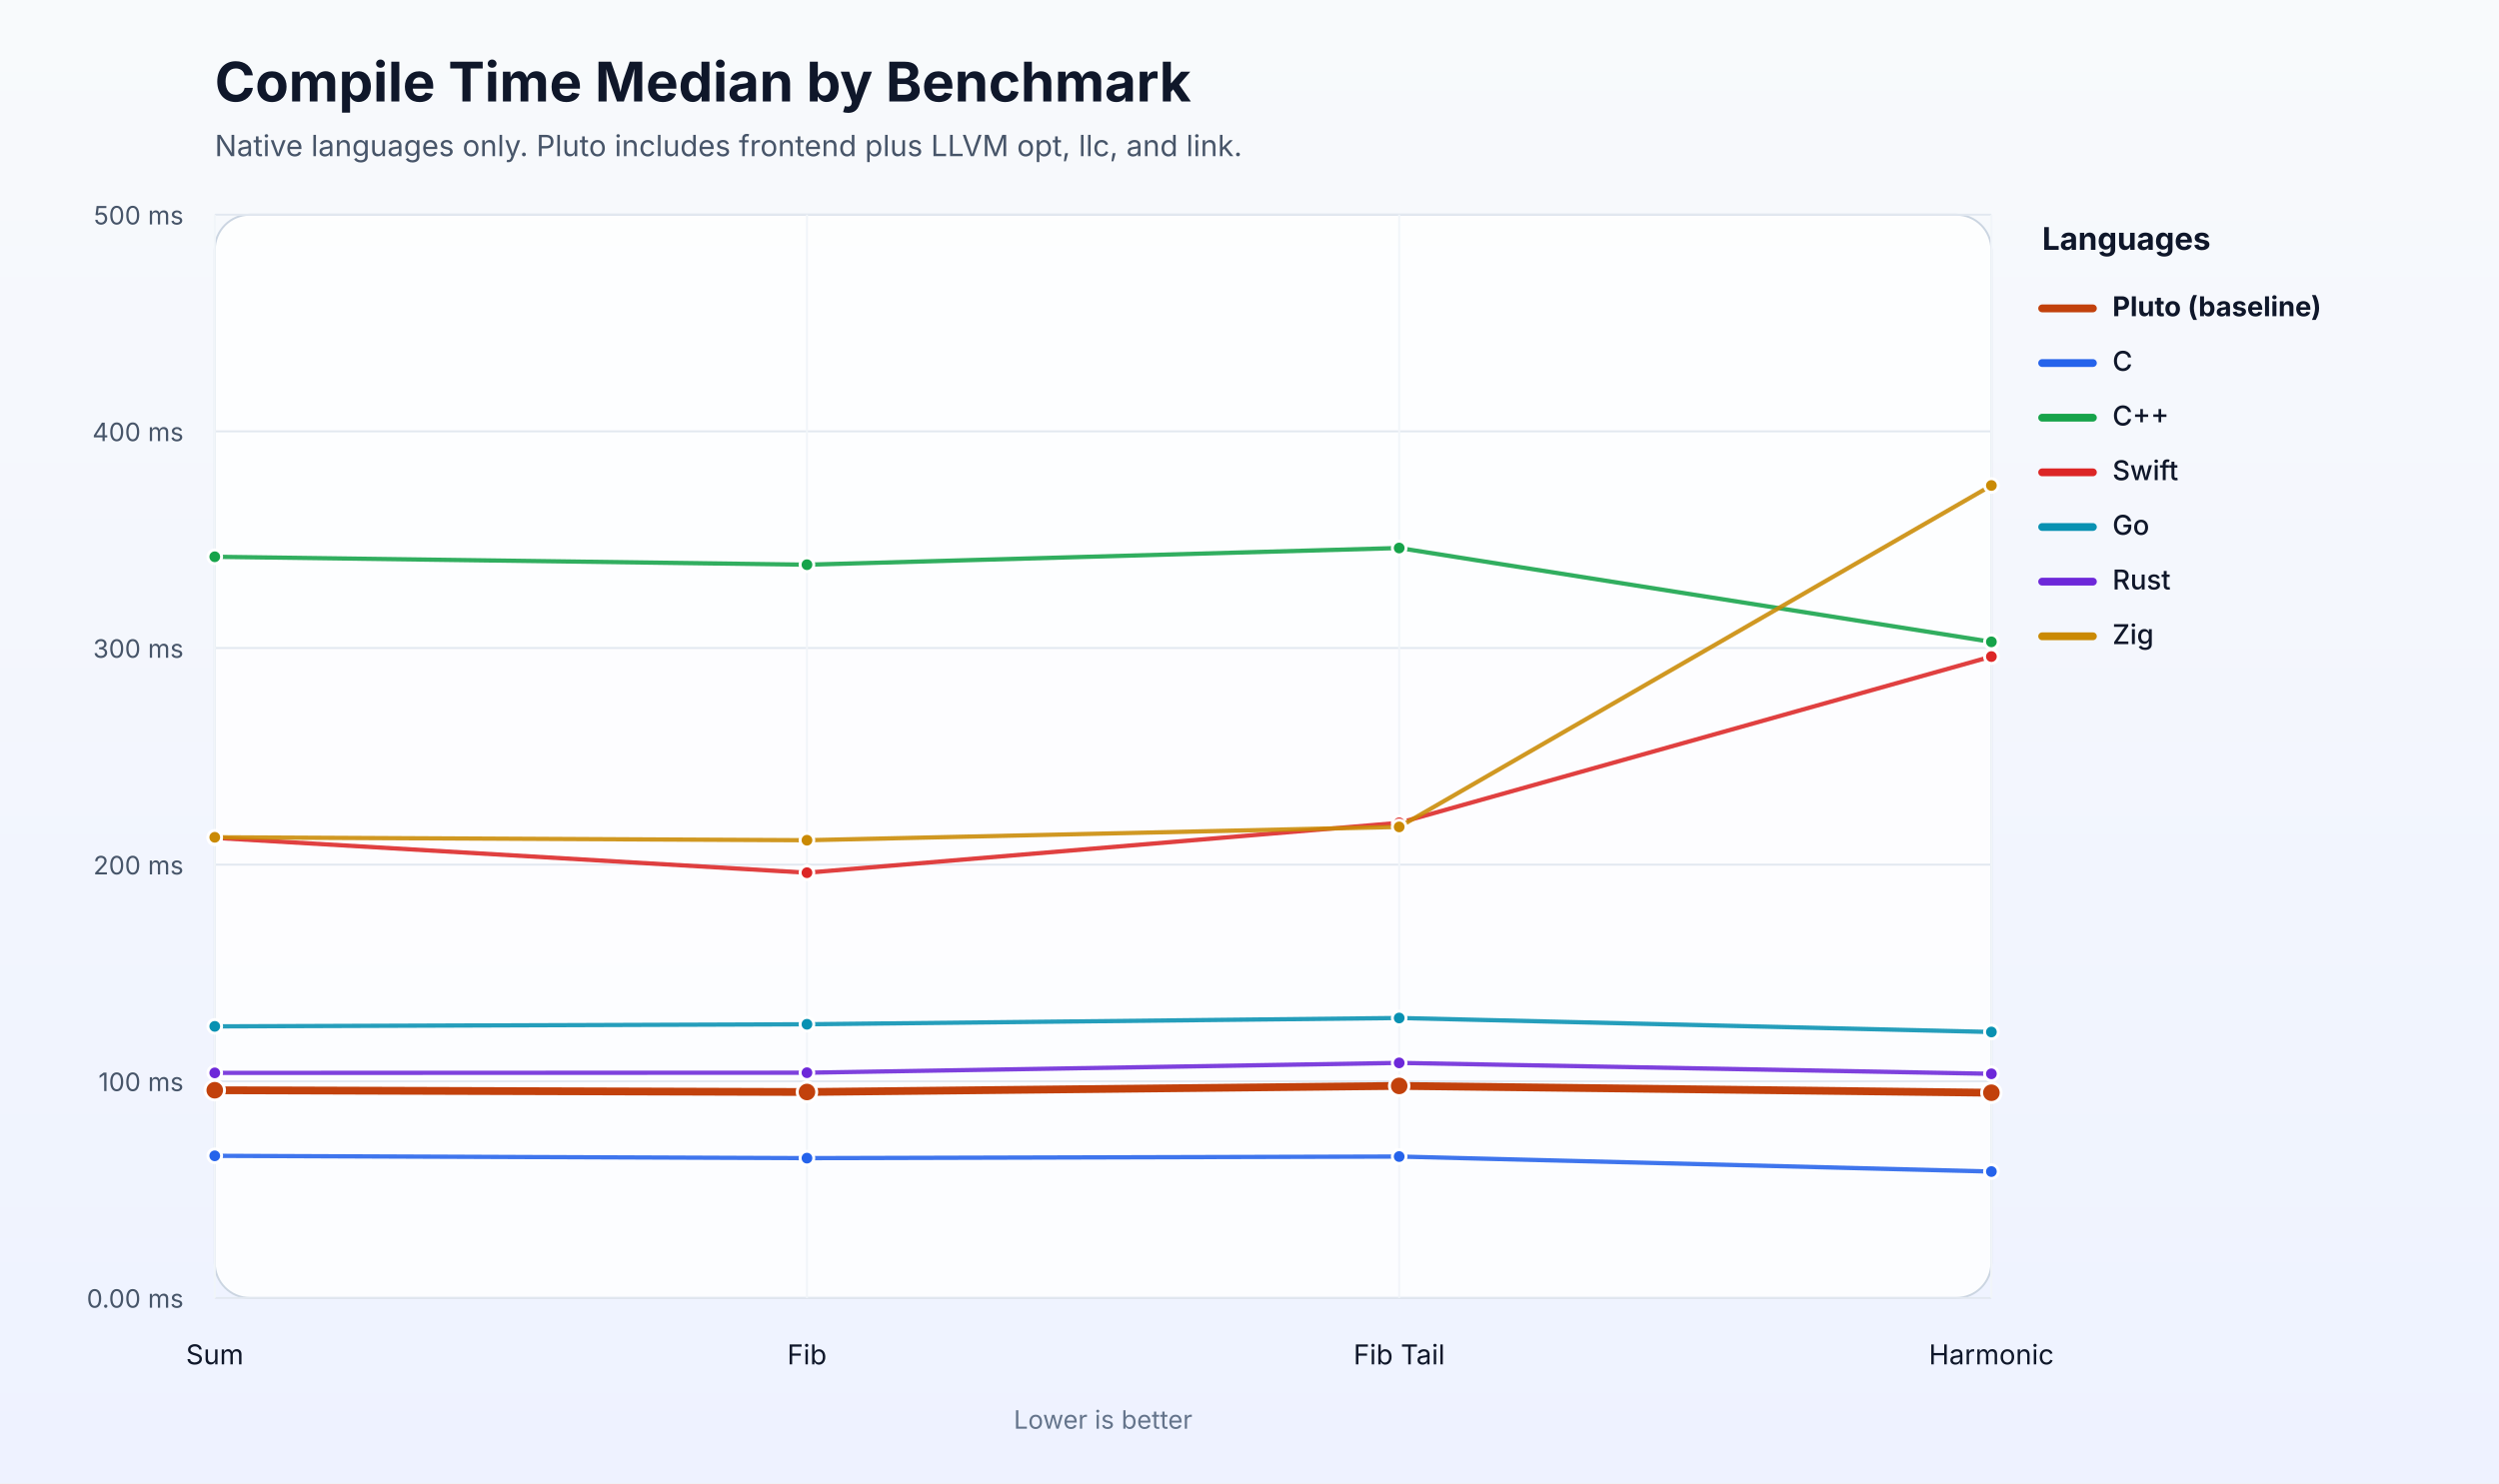
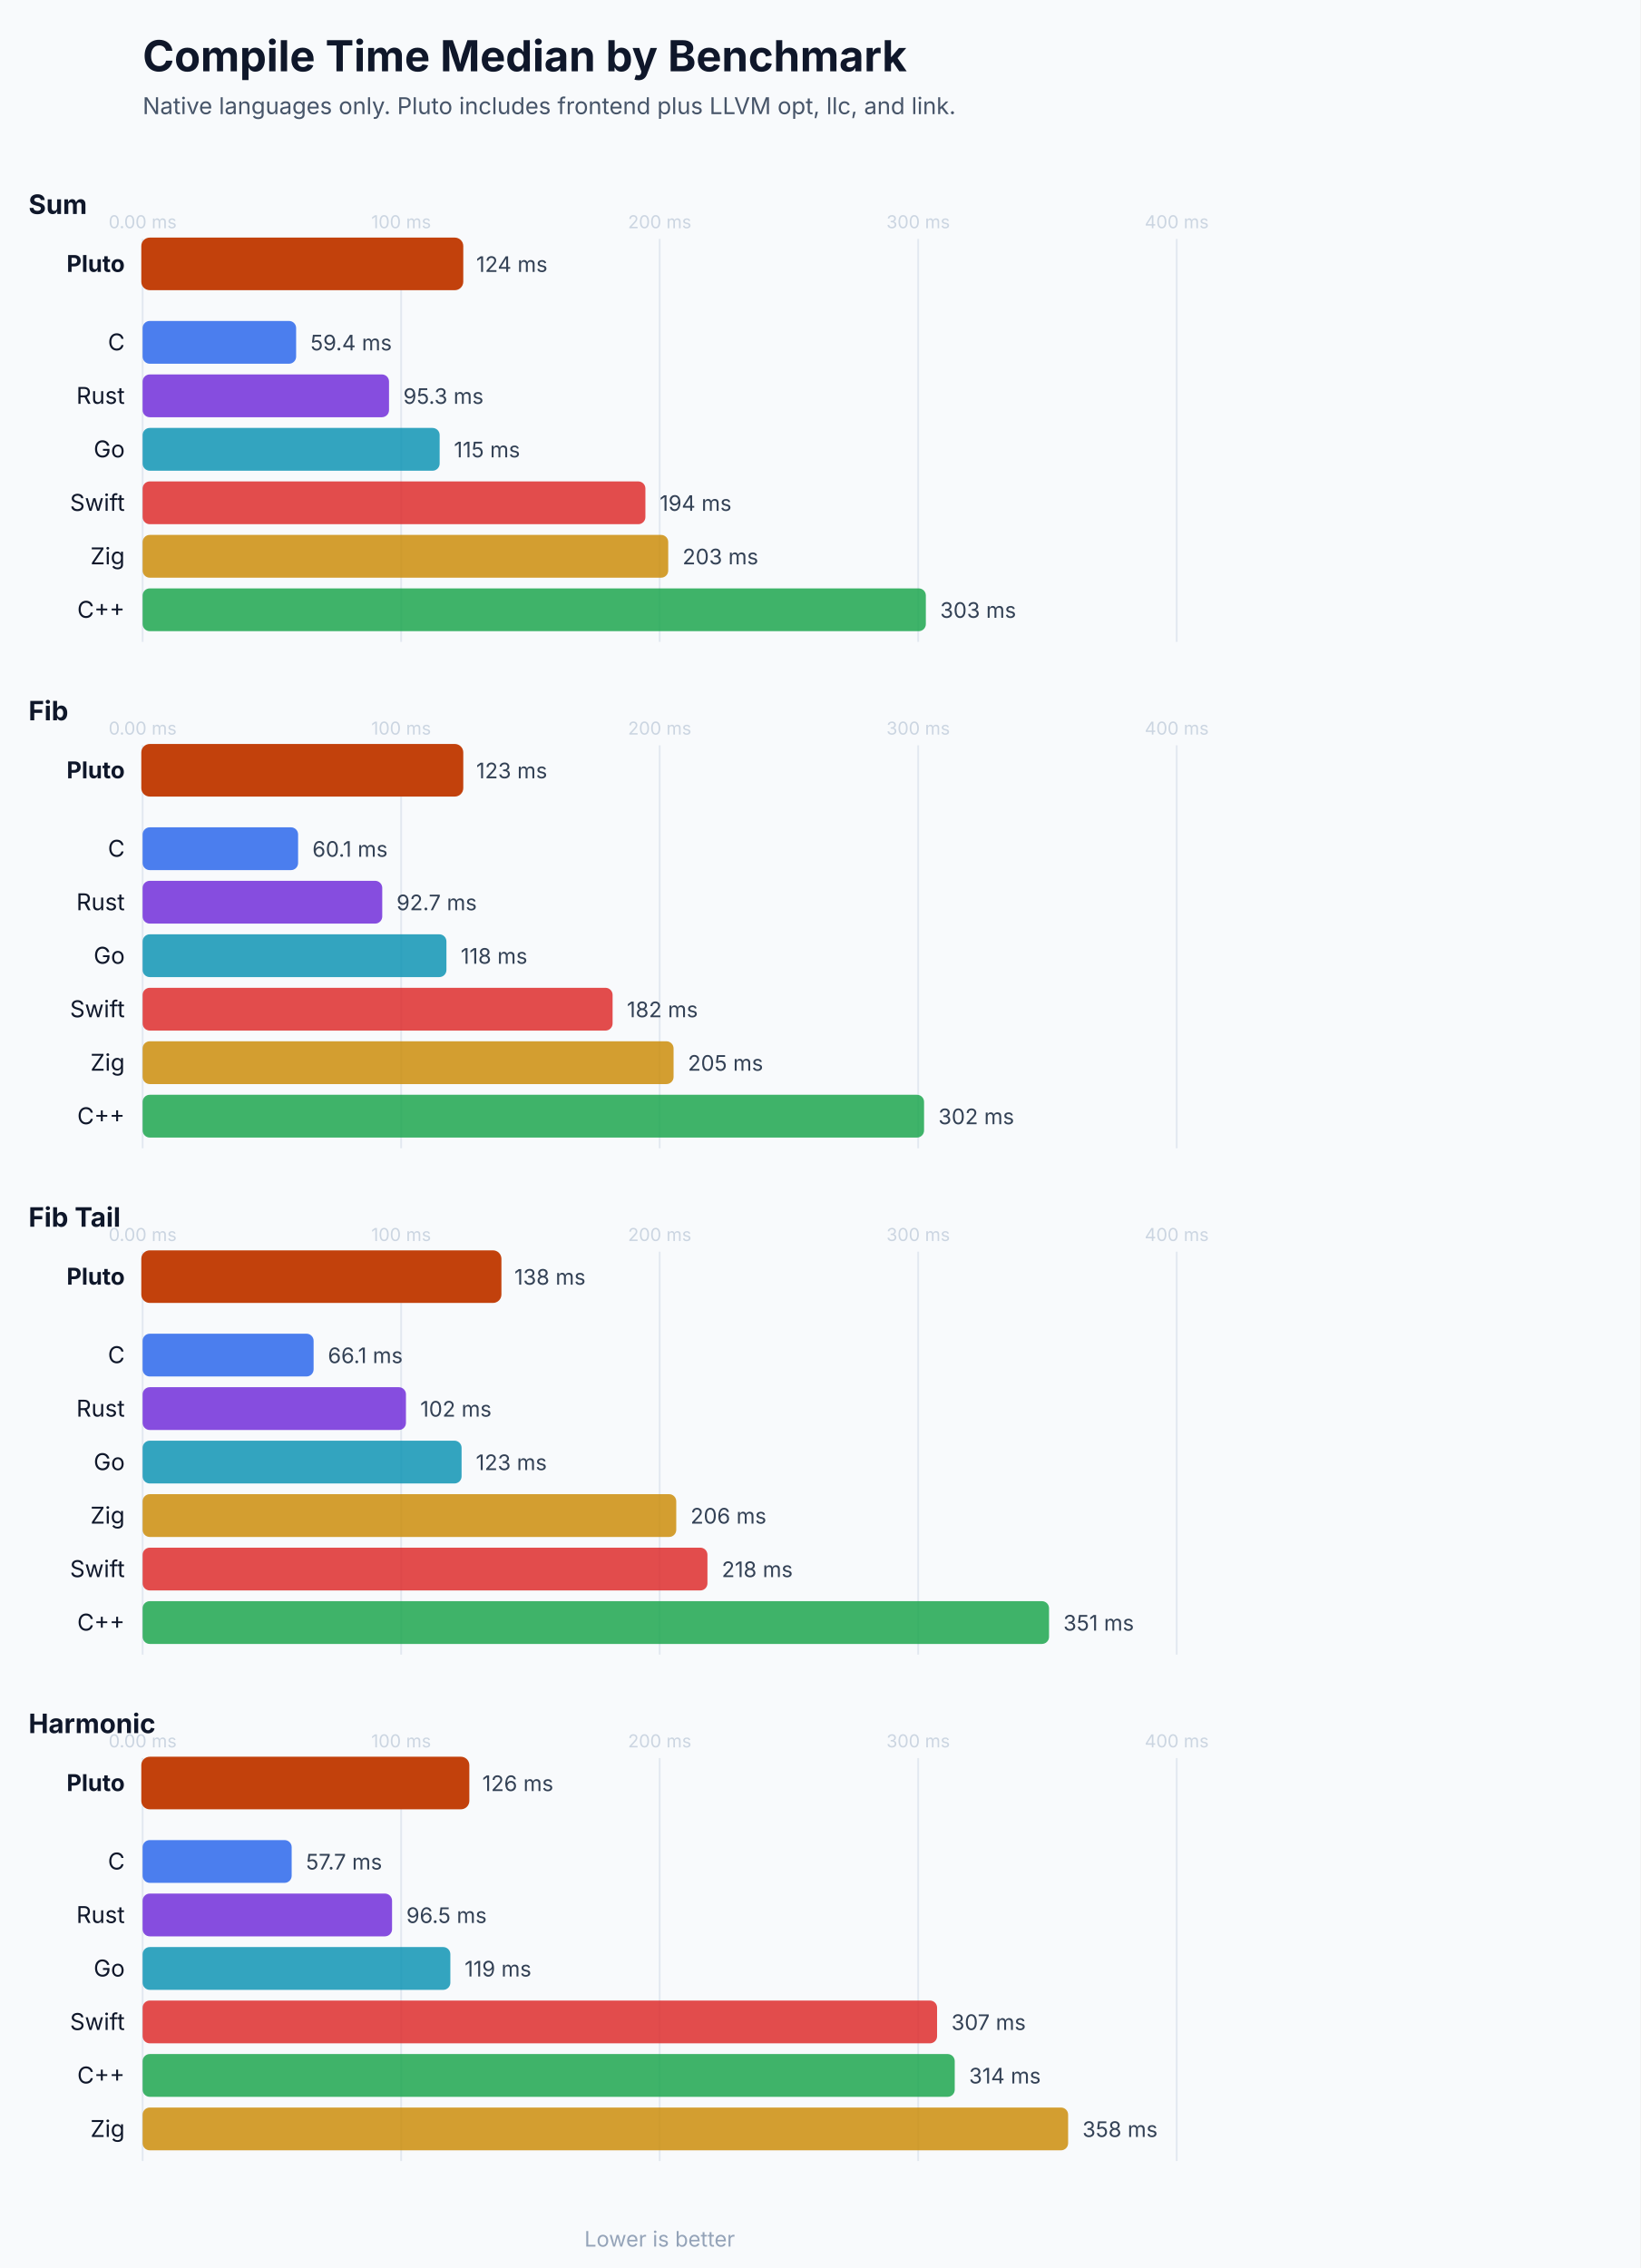
- <svg xmlns="http://www.w3.org/2000/svg" width="1280" height="760" viewBox="0 0 1280 760" role="img" aria-labelledby="title desc">
-   <defs>
-     <linearGradient id="bg" x1="0" y1="0" x2="0" y2="1">
-       <stop offset="0%" stop-color="#f8fafc" />
-       <stop offset="100%" stop-color="#eef2ff" />
-     </linearGradient>
-   </defs>
-   <rect width="1280" height="760" fill="url(#bg)" />
-   <text x="110" y="52" fill="#0f172a" font-size="28" font-weight="700" font-family="ui-sans-serif, system-ui, -apple-system, BlinkMacSystemFont, sans-serif">Compile Time Median by Benchmark</text>
-   <text x="110" y="80" fill="#475569" font-size="15" font-family="ui-sans-serif, system-ui, -apple-system, BlinkMacSystemFont, sans-serif">Native languages only. Pluto includes frontend plus LLVM opt, llc, and link.</text>
-   <rect x="110" y="110" width="910" height="555" rx="18" fill="#ffffff" fill-opacity="0.82" stroke="#cbd5e1" />
-   <line x1="110" y1="665.00" x2="1020" y2="665.00" stroke="#e2e8f0" stroke-width="1" />
-   <text x="94" y="670.00" text-anchor="end" fill="#475569" font-size="13" font-family="ui-sans-serif, system-ui, -apple-system, BlinkMacSystemFont, sans-serif">0.00 ms</text>
-   <line x1="110" y1="554.00" x2="1020" y2="554.00" stroke="#e2e8f0" stroke-width="1" />
-   <text x="94" y="559.00" text-anchor="end" fill="#475569" font-size="13" font-family="ui-sans-serif, system-ui, -apple-system, BlinkMacSystemFont, sans-serif">100 ms</text>
-   <line x1="110" y1="443.00" x2="1020" y2="443.00" stroke="#e2e8f0" stroke-width="1" />
-   <text x="94" y="448.00" text-anchor="end" fill="#475569" font-size="13" font-family="ui-sans-serif, system-ui, -apple-system, BlinkMacSystemFont, sans-serif">200 ms</text>
-   <line x1="110" y1="332.00" x2="1020" y2="332.00" stroke="#e2e8f0" stroke-width="1" />
-   <text x="94" y="337.00" text-anchor="end" fill="#475569" font-size="13" font-family="ui-sans-serif, system-ui, -apple-system, BlinkMacSystemFont, sans-serif">300 ms</text>
-   <line x1="110" y1="221.00" x2="1020" y2="221.00" stroke="#e2e8f0" stroke-width="1" />
-   <text x="94" y="226.00" text-anchor="end" fill="#475569" font-size="13" font-family="ui-sans-serif, system-ui, -apple-system, BlinkMacSystemFont, sans-serif">400 ms</text>
-   <line x1="110" y1="110.00" x2="1020" y2="110.00" stroke="#e2e8f0" stroke-width="1" />
-   <text x="94" y="115.00" text-anchor="end" fill="#475569" font-size="13" font-family="ui-sans-serif, system-ui, -apple-system, BlinkMacSystemFont, sans-serif">500 ms</text>
-   <line x1="110.00" y1="110" x2="110.00" y2="665" stroke="#f1f5f9" stroke-width="1" />
-   <text x="110.00" y="699" text-anchor="middle" fill="#0f172a" font-size="14" font-family="ui-sans-serif, system-ui, -apple-system, BlinkMacSystemFont, sans-serif">Sum</text>
-   <line x1="413.33" y1="110" x2="413.33" y2="665" stroke="#f1f5f9" stroke-width="1" />
-   <text x="413.33" y="699" text-anchor="middle" fill="#0f172a" font-size="14" font-family="ui-sans-serif, system-ui, -apple-system, BlinkMacSystemFont, sans-serif">Fib</text>
-   <line x1="716.67" y1="110" x2="716.67" y2="665" stroke="#f1f5f9" stroke-width="1" />
-   <text x="716.67" y="699" text-anchor="middle" fill="#0f172a" font-size="14" font-family="ui-sans-serif, system-ui, -apple-system, BlinkMacSystemFont, sans-serif">Fib Tail</text>
-   <line x1="1020.00" y1="110" x2="1020.00" y2="665" stroke="#f1f5f9" stroke-width="1" />
-   <text x="1020.00" y="699" text-anchor="middle" fill="#0f172a" font-size="14" font-family="ui-sans-serif, system-ui, -apple-system, BlinkMacSystemFont, sans-serif">Harmonic</text>
-   <text x="565.00" y="732" text-anchor="middle" fill="#64748b" font-size="13" font-family="ui-sans-serif, system-ui, -apple-system, BlinkMacSystemFont, sans-serif">Lower is better</text>
-   <path d="M 110.00 558.58 L 413.33 559.48 L 716.67 556.36 L 1020.00 559.86" fill="none" stroke="#c2410c" stroke-width="4.0" stroke-linecap="round" stroke-linejoin="round" opacity="1.0" />
-   <circle cx="110.00" cy="558.58" r="5" fill="#c2410c" stroke="#ffffff" stroke-width="1.5" />
-   <circle cx="413.33" cy="559.48" r="5" fill="#c2410c" stroke="#ffffff" stroke-width="1.5" />
-   <circle cx="716.67" cy="556.36" r="5" fill="#c2410c" stroke="#ffffff" stroke-width="1.5" />
-   <circle cx="1020.00" cy="559.86" r="5" fill="#c2410c" stroke="#ffffff" stroke-width="1.5" />
-   <path d="M 110.00 592.18 L 413.33 593.37 L 716.67 592.55 L 1020.00 600.24" fill="none" stroke="#2563eb" stroke-width="2.2" stroke-linecap="round" stroke-linejoin="round" opacity="0.88" />
-   <circle cx="110.00" cy="592.18" r="3.5" fill="#2563eb" stroke="#ffffff" stroke-width="1.5" />
-   <circle cx="413.33" cy="593.37" r="3.5" fill="#2563eb" stroke="#ffffff" stroke-width="1.5" />
-   <circle cx="716.67" cy="592.55" r="3.5" fill="#2563eb" stroke="#ffffff" stroke-width="1.5" />
-   <circle cx="1020.00" cy="600.24" r="3.5" fill="#2563eb" stroke="#ffffff" stroke-width="1.5" />
-   <path d="M 110.00 285.26 L 413.33 289.32 L 716.67 280.77 L 1020.00 328.85" fill="none" stroke="#16a34a" stroke-width="2.2" stroke-linecap="round" stroke-linejoin="round" opacity="0.88" />
-   <circle cx="110.00" cy="285.26" r="3.5" fill="#16a34a" stroke="#ffffff" stroke-width="1.5" />
-   <circle cx="413.33" cy="289.32" r="3.5" fill="#16a34a" stroke="#ffffff" stroke-width="1.5" />
-   <circle cx="716.67" cy="280.77" r="3.5" fill="#16a34a" stroke="#ffffff" stroke-width="1.5" />
-   <circle cx="1020.00" cy="328.85" r="3.5" fill="#16a34a" stroke="#ffffff" stroke-width="1.5" />
-   <path d="M 110.00 429.27 L 413.33 447.13 L 716.67 421.58 L 1020.00 336.39" fill="none" stroke="#dc2626" stroke-width="2.2" stroke-linecap="round" stroke-linejoin="round" opacity="0.88" />
-   <circle cx="110.00" cy="429.27" r="3.5" fill="#dc2626" stroke="#ffffff" stroke-width="1.5" />
-   <circle cx="413.33" cy="447.13" r="3.5" fill="#dc2626" stroke="#ffffff" stroke-width="1.5" />
-   <circle cx="716.67" cy="421.58" r="3.5" fill="#dc2626" stroke="#ffffff" stroke-width="1.5" />
-   <circle cx="1020.00" cy="336.39" r="3.5" fill="#dc2626" stroke="#ffffff" stroke-width="1.5" />
-   <path d="M 110.00 525.86 L 413.33 524.78 L 716.67 521.57 L 1020.00 528.74" fill="none" stroke="#0891b2" stroke-width="2.2" stroke-linecap="round" stroke-linejoin="round" opacity="0.88" />
-   <circle cx="110.00" cy="525.86" r="3.5" fill="#0891b2" stroke="#ffffff" stroke-width="1.5" />
-   <circle cx="413.33" cy="524.78" r="3.5" fill="#0891b2" stroke="#ffffff" stroke-width="1.5" />
-   <circle cx="716.67" cy="521.57" r="3.5" fill="#0891b2" stroke="#ffffff" stroke-width="1.5" />
-   <circle cx="1020.00" cy="528.74" r="3.5" fill="#0891b2" stroke="#ffffff" stroke-width="1.5" />
-   <path d="M 110.00 549.69 L 413.33 549.60 L 716.67 544.57 L 1020.00 550.16" fill="none" stroke="#6d28d9" stroke-width="2.2" stroke-linecap="round" stroke-linejoin="round" opacity="0.88" />
-   <circle cx="110.00" cy="549.69" r="3.5" fill="#6d28d9" stroke="#ffffff" stroke-width="1.5" />
-   <circle cx="413.33" cy="549.60" r="3.5" fill="#6d28d9" stroke="#ffffff" stroke-width="1.5" />
-   <circle cx="716.67" cy="544.57" r="3.5" fill="#6d28d9" stroke="#ffffff" stroke-width="1.5" />
-   <circle cx="1020.00" cy="550.16" r="3.5" fill="#6d28d9" stroke="#ffffff" stroke-width="1.5" />
-   <path d="M 110.00 428.98 L 413.33 430.49 L 716.67 423.66 L 1020.00 248.73" fill="none" stroke="#ca8a04" stroke-width="2.2" stroke-linecap="round" stroke-linejoin="round" opacity="0.88" />
-   <circle cx="110.00" cy="428.98" r="3.5" fill="#ca8a04" stroke="#ffffff" stroke-width="1.5" />
-   <circle cx="413.33" cy="430.49" r="3.5" fill="#ca8a04" stroke="#ffffff" stroke-width="1.5" />
-   <circle cx="716.67" cy="423.66" r="3.5" fill="#ca8a04" stroke="#ffffff" stroke-width="1.5" />
-   <circle cx="1020.00" cy="248.73" r="3.5" fill="#ca8a04" stroke="#ffffff" stroke-width="1.5" />
-   <text x="1046" y="128" fill="#0f172a" font-size="16" font-weight="700" font-family="ui-sans-serif, system-ui, -apple-system, BlinkMacSystemFont, sans-serif">Languages</text>
-   <line x1="1046" y1="158" x2="1072" y2="158" stroke="#c2410c" stroke-width="4" stroke-linecap="round" />
-   <text x="1082" y="162" fill="#0f172a" font-size="14" font-weight="700" font-family="ui-sans-serif, system-ui, -apple-system, BlinkMacSystemFont, sans-serif">Pluto (baseline)</text>
-   <line x1="1046" y1="186" x2="1072" y2="186" stroke="#2563eb" stroke-width="4" stroke-linecap="round" />
-   <text x="1082" y="190" fill="#0f172a" font-size="14" font-weight="500" font-family="ui-sans-serif, system-ui, -apple-system, BlinkMacSystemFont, sans-serif">C</text>
-   <line x1="1046" y1="214" x2="1072" y2="214" stroke="#16a34a" stroke-width="4" stroke-linecap="round" />
-   <text x="1082" y="218" fill="#0f172a" font-size="14" font-weight="500" font-family="ui-sans-serif, system-ui, -apple-system, BlinkMacSystemFont, sans-serif">C++</text>
-   <line x1="1046" y1="242" x2="1072" y2="242" stroke="#dc2626" stroke-width="4" stroke-linecap="round" />
-   <text x="1082" y="246" fill="#0f172a" font-size="14" font-weight="500" font-family="ui-sans-serif, system-ui, -apple-system, BlinkMacSystemFont, sans-serif">Swift</text>
-   <line x1="1046" y1="270" x2="1072" y2="270" stroke="#0891b2" stroke-width="4" stroke-linecap="round" />
-   <text x="1082" y="274" fill="#0f172a" font-size="14" font-weight="500" font-family="ui-sans-serif, system-ui, -apple-system, BlinkMacSystemFont, sans-serif">Go</text>
-   <line x1="1046" y1="298" x2="1072" y2="298" stroke="#6d28d9" stroke-width="4" stroke-linecap="round" />
-   <text x="1082" y="302" fill="#0f172a" font-size="14" font-weight="500" font-family="ui-sans-serif, system-ui, -apple-system, BlinkMacSystemFont, sans-serif">Rust</text>
-   <line x1="1046" y1="326" x2="1072" y2="326" stroke="#ca8a04" stroke-width="4" stroke-linecap="round" />
-   <text x="1082" y="330" fill="#0f172a" font-size="14" font-weight="500" font-family="ui-sans-serif, system-ui, -apple-system, BlinkMacSystemFont, sans-serif">Zig</text>
+ <svg xmlns="http://www.w3.org/2000/svg" width="920" height="1272" viewBox="0 0 920 1272" role="img" aria-labelledby="chart-title chart-desc">
+   <rect width="920" height="1272" fill="#f8fafc" />
+   <text x="80" y="40" fill="#0f172a" font-size="24" font-weight="700" font-family="ui-sans-serif, system-ui, -apple-system, BlinkMacSystemFont, sans-serif">Compile Time Median by Benchmark</text>
+   <text x="80" y="64" fill="#475569" font-size="13" font-family="ui-sans-serif, system-ui, -apple-system, BlinkMacSystemFont, sans-serif">Native languages only. Pluto includes frontend plus LLVM opt, llc, and link.</text>
+   <text x="16" y="120" fill="#0f172a" font-size="15" font-weight="700" font-family="ui-sans-serif, system-ui, -apple-system, BlinkMacSystemFont, sans-serif">Sum</text>
+   <line x1="80.0" y1="134" x2="80.0" y2="360" stroke="#e2e8f0" stroke-width="1" />
+   <text x="80.0" y="128" text-anchor="middle" fill="#cbd5e1" font-size="10" font-family="ui-sans-serif, system-ui, -apple-system, BlinkMacSystemFont, sans-serif">0.00 ms</text>
+   <line x1="225.0" y1="134" x2="225.0" y2="360" stroke="#e2e8f0" stroke-width="1" />
+   <text x="225.0" y="128" text-anchor="middle" fill="#cbd5e1" font-size="10" font-family="ui-sans-serif, system-ui, -apple-system, BlinkMacSystemFont, sans-serif">100 ms</text>
+   <line x1="370.0" y1="134" x2="370.0" y2="360" stroke="#e2e8f0" stroke-width="1" />
+   <text x="370.0" y="128" text-anchor="middle" fill="#cbd5e1" font-size="10" font-family="ui-sans-serif, system-ui, -apple-system, BlinkMacSystemFont, sans-serif">200 ms</text>
+   <line x1="515.0" y1="134" x2="515.0" y2="360" stroke="#e2e8f0" stroke-width="1" />
+   <text x="515.0" y="128" text-anchor="middle" fill="#cbd5e1" font-size="10" font-family="ui-sans-serif, system-ui, -apple-system, BlinkMacSystemFont, sans-serif">300 ms</text>
+   <line x1="660.0" y1="134" x2="660.0" y2="360" stroke="#e2e8f0" stroke-width="1" />
+   <text x="660.0" y="128" text-anchor="middle" fill="#cbd5e1" font-size="10" font-family="ui-sans-serif, system-ui, -apple-system, BlinkMacSystemFont, sans-serif">400 ms</text>
+   <text x="70" y="152.5" text-anchor="end" fill="#0f172a" font-size="13" font-weight="700" font-family="ui-sans-serif, system-ui, -apple-system, BlinkMacSystemFont, sans-serif">Pluto</text>
+   <rect x="80" y="134" width="179.1" height="28" rx="4" fill="#c2410c" fill-opacity="1.0" stroke="#c2410c" stroke-width="1.5" />
+   <text x="267.1" y="152.5" fill="#334155" font-size="12" font-family="ui-sans-serif, system-ui, -apple-system, BlinkMacSystemFont, sans-serif">124 ms</text>
+   <text x="70" y="196.5" text-anchor="end" fill="#0f172a" font-size="13" font-weight="400" font-family="ui-sans-serif, system-ui, -apple-system, BlinkMacSystemFont, sans-serif">C</text>
+   <rect x="80" y="180" width="86.1" height="24" rx="4" fill="#2563eb" fill-opacity="0.82" />
+   <text x="174.1" y="196.5" fill="#334155" font-size="12" font-family="ui-sans-serif, system-ui, -apple-system, BlinkMacSystemFont, sans-serif">59.4 ms</text>
+   <text x="70" y="226.5" text-anchor="end" fill="#0f172a" font-size="13" font-weight="400" font-family="ui-sans-serif, system-ui, -apple-system, BlinkMacSystemFont, sans-serif">Rust</text>
+   <rect x="80" y="210" width="138.2" height="24" rx="4" fill="#6d28d9" fill-opacity="0.82" />
+   <text x="226.2" y="226.5" fill="#334155" font-size="12" font-family="ui-sans-serif, system-ui, -apple-system, BlinkMacSystemFont, sans-serif">95.3 ms</text>
+   <text x="70" y="256.5" text-anchor="end" fill="#0f172a" font-size="13" font-weight="400" font-family="ui-sans-serif, system-ui, -apple-system, BlinkMacSystemFont, sans-serif">Go</text>
+   <rect x="80" y="240" width="166.6" height="24" rx="4" fill="#0891b2" fill-opacity="0.82" />
+   <text x="254.6" y="256.5" fill="#334155" font-size="12" font-family="ui-sans-serif, system-ui, -apple-system, BlinkMacSystemFont, sans-serif">115 ms</text>
+   <text x="70" y="286.5" text-anchor="end" fill="#0f172a" font-size="13" font-weight="400" font-family="ui-sans-serif, system-ui, -apple-system, BlinkMacSystemFont, sans-serif">Swift</text>
+   <rect x="80" y="270" width="282.0" height="24" rx="4" fill="#dc2626" fill-opacity="0.82" />
+   <text x="370.0" y="286.5" fill="#334155" font-size="12" font-family="ui-sans-serif, system-ui, -apple-system, BlinkMacSystemFont, sans-serif">194 ms</text>
+   <text x="70" y="316.5" text-anchor="end" fill="#0f172a" font-size="13" font-weight="400" font-family="ui-sans-serif, system-ui, -apple-system, BlinkMacSystemFont, sans-serif">Zig</text>
+   <rect x="80" y="300" width="294.8" height="24" rx="4" fill="#ca8a04" fill-opacity="0.82" />
+   <text x="382.8" y="316.5" fill="#334155" font-size="12" font-family="ui-sans-serif, system-ui, -apple-system, BlinkMacSystemFont, sans-serif">203 ms</text>
+   <text x="70" y="346.5" text-anchor="end" fill="#0f172a" font-size="13" font-weight="400" font-family="ui-sans-serif, system-ui, -apple-system, BlinkMacSystemFont, sans-serif">C++</text>
+   <rect x="80" y="330" width="439.3" height="24" rx="4" fill="#16a34a" fill-opacity="0.82" />
+   <text x="527.3" y="346.5" fill="#334155" font-size="12" font-family="ui-sans-serif, system-ui, -apple-system, BlinkMacSystemFont, sans-serif">303 ms</text>
+   <text x="16" y="404" fill="#0f172a" font-size="15" font-weight="700" font-family="ui-sans-serif, system-ui, -apple-system, BlinkMacSystemFont, sans-serif">Fib</text>
+   <line x1="80.0" y1="418" x2="80.0" y2="644" stroke="#e2e8f0" stroke-width="1" />
+   <text x="80.0" y="412" text-anchor="middle" fill="#cbd5e1" font-size="10" font-family="ui-sans-serif, system-ui, -apple-system, BlinkMacSystemFont, sans-serif">0.00 ms</text>
+   <line x1="225.0" y1="418" x2="225.0" y2="644" stroke="#e2e8f0" stroke-width="1" />
+   <text x="225.0" y="412" text-anchor="middle" fill="#cbd5e1" font-size="10" font-family="ui-sans-serif, system-ui, -apple-system, BlinkMacSystemFont, sans-serif">100 ms</text>
+   <line x1="370.0" y1="418" x2="370.0" y2="644" stroke="#e2e8f0" stroke-width="1" />
+   <text x="370.0" y="412" text-anchor="middle" fill="#cbd5e1" font-size="10" font-family="ui-sans-serif, system-ui, -apple-system, BlinkMacSystemFont, sans-serif">200 ms</text>
+   <line x1="515.0" y1="418" x2="515.0" y2="644" stroke="#e2e8f0" stroke-width="1" />
+   <text x="515.0" y="412" text-anchor="middle" fill="#cbd5e1" font-size="10" font-family="ui-sans-serif, system-ui, -apple-system, BlinkMacSystemFont, sans-serif">300 ms</text>
+   <line x1="660.0" y1="418" x2="660.0" y2="644" stroke="#e2e8f0" stroke-width="1" />
+   <text x="660.0" y="412" text-anchor="middle" fill="#cbd5e1" font-size="10" font-family="ui-sans-serif, system-ui, -apple-system, BlinkMacSystemFont, sans-serif">400 ms</text>
+   <text x="70" y="436.5" text-anchor="end" fill="#0f172a" font-size="13" font-weight="700" font-family="ui-sans-serif, system-ui, -apple-system, BlinkMacSystemFont, sans-serif">Pluto</text>
+   <rect x="80" y="418" width="179.1" height="28" rx="4" fill="#c2410c" fill-opacity="1.0" stroke="#c2410c" stroke-width="1.5" />
+   <text x="267.1" y="436.5" fill="#334155" font-size="12" font-family="ui-sans-serif, system-ui, -apple-system, BlinkMacSystemFont, sans-serif">123 ms</text>
+   <text x="70" y="480.5" text-anchor="end" fill="#0f172a" font-size="13" font-weight="400" font-family="ui-sans-serif, system-ui, -apple-system, BlinkMacSystemFont, sans-serif">C</text>
+   <rect x="80" y="464" width="87.2" height="24" rx="4" fill="#2563eb" fill-opacity="0.82" />
+   <text x="175.2" y="480.5" fill="#334155" font-size="12" font-family="ui-sans-serif, system-ui, -apple-system, BlinkMacSystemFont, sans-serif">60.1 ms</text>
+   <text x="70" y="510.5" text-anchor="end" fill="#0f172a" font-size="13" font-weight="400" font-family="ui-sans-serif, system-ui, -apple-system, BlinkMacSystemFont, sans-serif">Rust</text>
+   <rect x="80" y="494" width="134.4" height="24" rx="4" fill="#6d28d9" fill-opacity="0.82" />
+   <text x="222.4" y="510.5" fill="#334155" font-size="12" font-family="ui-sans-serif, system-ui, -apple-system, BlinkMacSystemFont, sans-serif">92.7 ms</text>
+   <text x="70" y="540.5" text-anchor="end" fill="#0f172a" font-size="13" font-weight="400" font-family="ui-sans-serif, system-ui, -apple-system, BlinkMacSystemFont, sans-serif">Go</text>
+   <rect x="80" y="524" width="170.4" height="24" rx="4" fill="#0891b2" fill-opacity="0.82" />
+   <text x="258.4" y="540.5" fill="#334155" font-size="12" font-family="ui-sans-serif, system-ui, -apple-system, BlinkMacSystemFont, sans-serif">118 ms</text>
+   <text x="70" y="570.5" text-anchor="end" fill="#0f172a" font-size="13" font-weight="400" font-family="ui-sans-serif, system-ui, -apple-system, BlinkMacSystemFont, sans-serif">Swift</text>
+   <rect x="80" y="554" width="263.6" height="24" rx="4" fill="#dc2626" fill-opacity="0.82" />
+   <text x="351.6" y="570.5" fill="#334155" font-size="12" font-family="ui-sans-serif, system-ui, -apple-system, BlinkMacSystemFont, sans-serif">182 ms</text>
+   <text x="70" y="600.5" text-anchor="end" fill="#0f172a" font-size="13" font-weight="400" font-family="ui-sans-serif, system-ui, -apple-system, BlinkMacSystemFont, sans-serif">Zig</text>
+   <rect x="80" y="584" width="297.8" height="24" rx="4" fill="#ca8a04" fill-opacity="0.82" />
+   <text x="385.8" y="600.5" fill="#334155" font-size="12" font-family="ui-sans-serif, system-ui, -apple-system, BlinkMacSystemFont, sans-serif">205 ms</text>
+   <text x="70" y="630.5" text-anchor="end" fill="#0f172a" font-size="13" font-weight="400" font-family="ui-sans-serif, system-ui, -apple-system, BlinkMacSystemFont, sans-serif">C++</text>
+   <rect x="80" y="614" width="438.3" height="24" rx="4" fill="#16a34a" fill-opacity="0.82" />
+   <text x="526.3" y="630.5" fill="#334155" font-size="12" font-family="ui-sans-serif, system-ui, -apple-system, BlinkMacSystemFont, sans-serif">302 ms</text>
+   <text x="16" y="688" fill="#0f172a" font-size="15" font-weight="700" font-family="ui-sans-serif, system-ui, -apple-system, BlinkMacSystemFont, sans-serif">Fib Tail</text>
+   <line x1="80.0" y1="702" x2="80.0" y2="928" stroke="#e2e8f0" stroke-width="1" />
+   <text x="80.0" y="696" text-anchor="middle" fill="#cbd5e1" font-size="10" font-family="ui-sans-serif, system-ui, -apple-system, BlinkMacSystemFont, sans-serif">0.00 ms</text>
+   <line x1="225.0" y1="702" x2="225.0" y2="928" stroke="#e2e8f0" stroke-width="1" />
+   <text x="225.0" y="696" text-anchor="middle" fill="#cbd5e1" font-size="10" font-family="ui-sans-serif, system-ui, -apple-system, BlinkMacSystemFont, sans-serif">100 ms</text>
+   <line x1="370.0" y1="702" x2="370.0" y2="928" stroke="#e2e8f0" stroke-width="1" />
+   <text x="370.0" y="696" text-anchor="middle" fill="#cbd5e1" font-size="10" font-family="ui-sans-serif, system-ui, -apple-system, BlinkMacSystemFont, sans-serif">200 ms</text>
+   <line x1="515.0" y1="702" x2="515.0" y2="928" stroke="#e2e8f0" stroke-width="1" />
+   <text x="515.0" y="696" text-anchor="middle" fill="#cbd5e1" font-size="10" font-family="ui-sans-serif, system-ui, -apple-system, BlinkMacSystemFont, sans-serif">300 ms</text>
+   <line x1="660.0" y1="702" x2="660.0" y2="928" stroke="#e2e8f0" stroke-width="1" />
+   <text x="660.0" y="696" text-anchor="middle" fill="#cbd5e1" font-size="10" font-family="ui-sans-serif, system-ui, -apple-system, BlinkMacSystemFont, sans-serif">400 ms</text>
+   <text x="70" y="720.5" text-anchor="end" fill="#0f172a" font-size="13" font-weight="700" font-family="ui-sans-serif, system-ui, -apple-system, BlinkMacSystemFont, sans-serif">Pluto</text>
+   <rect x="80" y="702" width="200.5" height="28" rx="4" fill="#c2410c" fill-opacity="1.0" stroke="#c2410c" stroke-width="1.5" />
+   <text x="288.5" y="720.5" fill="#334155" font-size="12" font-family="ui-sans-serif, system-ui, -apple-system, BlinkMacSystemFont, sans-serif">138 ms</text>
+   <text x="70" y="764.5" text-anchor="end" fill="#0f172a" font-size="13" font-weight="400" font-family="ui-sans-serif, system-ui, -apple-system, BlinkMacSystemFont, sans-serif">C</text>
+   <rect x="80" y="748" width="95.9" height="24" rx="4" fill="#2563eb" fill-opacity="0.82" />
+   <text x="183.9" y="764.5" fill="#334155" font-size="12" font-family="ui-sans-serif, system-ui, -apple-system, BlinkMacSystemFont, sans-serif">66.1 ms</text>
+   <text x="70" y="794.5" text-anchor="end" fill="#0f172a" font-size="13" font-weight="400" font-family="ui-sans-serif, system-ui, -apple-system, BlinkMacSystemFont, sans-serif">Rust</text>
+   <rect x="80" y="778" width="147.7" height="24" rx="4" fill="#6d28d9" fill-opacity="0.82" />
+   <text x="235.7" y="794.5" fill="#334155" font-size="12" font-family="ui-sans-serif, system-ui, -apple-system, BlinkMacSystemFont, sans-serif">102 ms</text>
+   <text x="70" y="824.5" text-anchor="end" fill="#0f172a" font-size="13" font-weight="400" font-family="ui-sans-serif, system-ui, -apple-system, BlinkMacSystemFont, sans-serif">Go</text>
+   <rect x="80" y="808" width="178.9" height="24" rx="4" fill="#0891b2" fill-opacity="0.82" />
+   <text x="266.9" y="824.5" fill="#334155" font-size="12" font-family="ui-sans-serif, system-ui, -apple-system, BlinkMacSystemFont, sans-serif">123 ms</text>
+   <text x="70" y="854.5" text-anchor="end" fill="#0f172a" font-size="13" font-weight="400" font-family="ui-sans-serif, system-ui, -apple-system, BlinkMacSystemFont, sans-serif">Zig</text>
+   <rect x="80" y="838" width="299.3" height="24" rx="4" fill="#ca8a04" fill-opacity="0.82" />
+   <text x="387.3" y="854.5" fill="#334155" font-size="12" font-family="ui-sans-serif, system-ui, -apple-system, BlinkMacSystemFont, sans-serif">206 ms</text>
+   <text x="70" y="884.5" text-anchor="end" fill="#0f172a" font-size="13" font-weight="400" font-family="ui-sans-serif, system-ui, -apple-system, BlinkMacSystemFont, sans-serif">Swift</text>
+   <rect x="80" y="868" width="316.8" height="24" rx="4" fill="#dc2626" fill-opacity="0.82" />
+   <text x="404.8" y="884.5" fill="#334155" font-size="12" font-family="ui-sans-serif, system-ui, -apple-system, BlinkMacSystemFont, sans-serif">218 ms</text>
+   <text x="70" y="914.5" text-anchor="end" fill="#0f172a" font-size="13" font-weight="400" font-family="ui-sans-serif, system-ui, -apple-system, BlinkMacSystemFont, sans-serif">C++</text>
+   <rect x="80" y="898" width="508.4" height="24" rx="4" fill="#16a34a" fill-opacity="0.82" />
+   <text x="596.4" y="914.5" fill="#334155" font-size="12" font-family="ui-sans-serif, system-ui, -apple-system, BlinkMacSystemFont, sans-serif">351 ms</text>
+   <text x="16" y="972" fill="#0f172a" font-size="15" font-weight="700" font-family="ui-sans-serif, system-ui, -apple-system, BlinkMacSystemFont, sans-serif">Harmonic</text>
+   <line x1="80.0" y1="986" x2="80.0" y2="1212" stroke="#e2e8f0" stroke-width="1" />
+   <text x="80.0" y="980" text-anchor="middle" fill="#cbd5e1" font-size="10" font-family="ui-sans-serif, system-ui, -apple-system, BlinkMacSystemFont, sans-serif">0.00 ms</text>
+   <line x1="225.0" y1="986" x2="225.0" y2="1212" stroke="#e2e8f0" stroke-width="1" />
+   <text x="225.0" y="980" text-anchor="middle" fill="#cbd5e1" font-size="10" font-family="ui-sans-serif, system-ui, -apple-system, BlinkMacSystemFont, sans-serif">100 ms</text>
+   <line x1="370.0" y1="986" x2="370.0" y2="1212" stroke="#e2e8f0" stroke-width="1" />
+   <text x="370.0" y="980" text-anchor="middle" fill="#cbd5e1" font-size="10" font-family="ui-sans-serif, system-ui, -apple-system, BlinkMacSystemFont, sans-serif">200 ms</text>
+   <line x1="515.0" y1="986" x2="515.0" y2="1212" stroke="#e2e8f0" stroke-width="1" />
+   <text x="515.0" y="980" text-anchor="middle" fill="#cbd5e1" font-size="10" font-family="ui-sans-serif, system-ui, -apple-system, BlinkMacSystemFont, sans-serif">300 ms</text>
+   <line x1="660.0" y1="986" x2="660.0" y2="1212" stroke="#e2e8f0" stroke-width="1" />
+   <text x="660.0" y="980" text-anchor="middle" fill="#cbd5e1" font-size="10" font-family="ui-sans-serif, system-ui, -apple-system, BlinkMacSystemFont, sans-serif">400 ms</text>
+   <text x="70" y="1004.5" text-anchor="end" fill="#0f172a" font-size="13" font-weight="700" font-family="ui-sans-serif, system-ui, -apple-system, BlinkMacSystemFont, sans-serif">Pluto</text>
+   <rect x="80" y="986" width="182.5" height="28" rx="4" fill="#c2410c" fill-opacity="1.0" stroke="#c2410c" stroke-width="1.5" />
+   <text x="270.5" y="1004.5" fill="#334155" font-size="12" font-family="ui-sans-serif, system-ui, -apple-system, BlinkMacSystemFont, sans-serif">126 ms</text>
+   <text x="70" y="1048.5" text-anchor="end" fill="#0f172a" font-size="13" font-weight="400" font-family="ui-sans-serif, system-ui, -apple-system, BlinkMacSystemFont, sans-serif">C</text>
+   <rect x="80" y="1032" width="83.6" height="24" rx="4" fill="#2563eb" fill-opacity="0.82" />
+   <text x="171.6" y="1048.5" fill="#334155" font-size="12" font-family="ui-sans-serif, system-ui, -apple-system, BlinkMacSystemFont, sans-serif">57.7 ms</text>
+   <text x="70" y="1078.5" text-anchor="end" fill="#0f172a" font-size="13" font-weight="400" font-family="ui-sans-serif, system-ui, -apple-system, BlinkMacSystemFont, sans-serif">Rust</text>
+   <rect x="80" y="1062" width="139.9" height="24" rx="4" fill="#6d28d9" fill-opacity="0.82" />
+   <text x="227.9" y="1078.5" fill="#334155" font-size="12" font-family="ui-sans-serif, system-ui, -apple-system, BlinkMacSystemFont, sans-serif">96.5 ms</text>
+   <text x="70" y="1108.5" text-anchor="end" fill="#0f172a" font-size="13" font-weight="400" font-family="ui-sans-serif, system-ui, -apple-system, BlinkMacSystemFont, sans-serif">Go</text>
+   <rect x="80" y="1092" width="172.6" height="24" rx="4" fill="#0891b2" fill-opacity="0.82" />
+   <text x="260.6" y="1108.5" fill="#334155" font-size="12" font-family="ui-sans-serif, system-ui, -apple-system, BlinkMacSystemFont, sans-serif">119 ms</text>
+   <text x="70" y="1138.5" text-anchor="end" fill="#0f172a" font-size="13" font-weight="400" font-family="ui-sans-serif, system-ui, -apple-system, BlinkMacSystemFont, sans-serif">Swift</text>
+   <rect x="80" y="1122" width="445.6" height="24" rx="4" fill="#dc2626" fill-opacity="0.82" />
+   <text x="533.6" y="1138.5" fill="#334155" font-size="12" font-family="ui-sans-serif, system-ui, -apple-system, BlinkMacSystemFont, sans-serif">307 ms</text>
+   <text x="70" y="1168.5" text-anchor="end" fill="#0f172a" font-size="13" font-weight="400" font-family="ui-sans-serif, system-ui, -apple-system, BlinkMacSystemFont, sans-serif">C++</text>
+   <rect x="80" y="1152" width="455.5" height="24" rx="4" fill="#16a34a" fill-opacity="0.82" />
+   <text x="543.5" y="1168.5" fill="#334155" font-size="12" font-family="ui-sans-serif, system-ui, -apple-system, BlinkMacSystemFont, sans-serif">314 ms</text>
+   <text x="70" y="1198.5" text-anchor="end" fill="#0f172a" font-size="13" font-weight="400" font-family="ui-sans-serif, system-ui, -apple-system, BlinkMacSystemFont, sans-serif">Zig</text>
+   <rect x="80" y="1182" width="519.1" height="24" rx="4" fill="#ca8a04" fill-opacity="0.82" />
+   <text x="607.1" y="1198.5" fill="#334155" font-size="12" font-family="ui-sans-serif, system-ui, -apple-system, BlinkMacSystemFont, sans-serif">358 ms</text>
+   <text x="370.0" y="1260" text-anchor="middle" fill="#94a3b8" font-size="12" font-family="ui-sans-serif, system-ui, -apple-system, BlinkMacSystemFont, sans-serif">Lower is better</text>
</svg>
